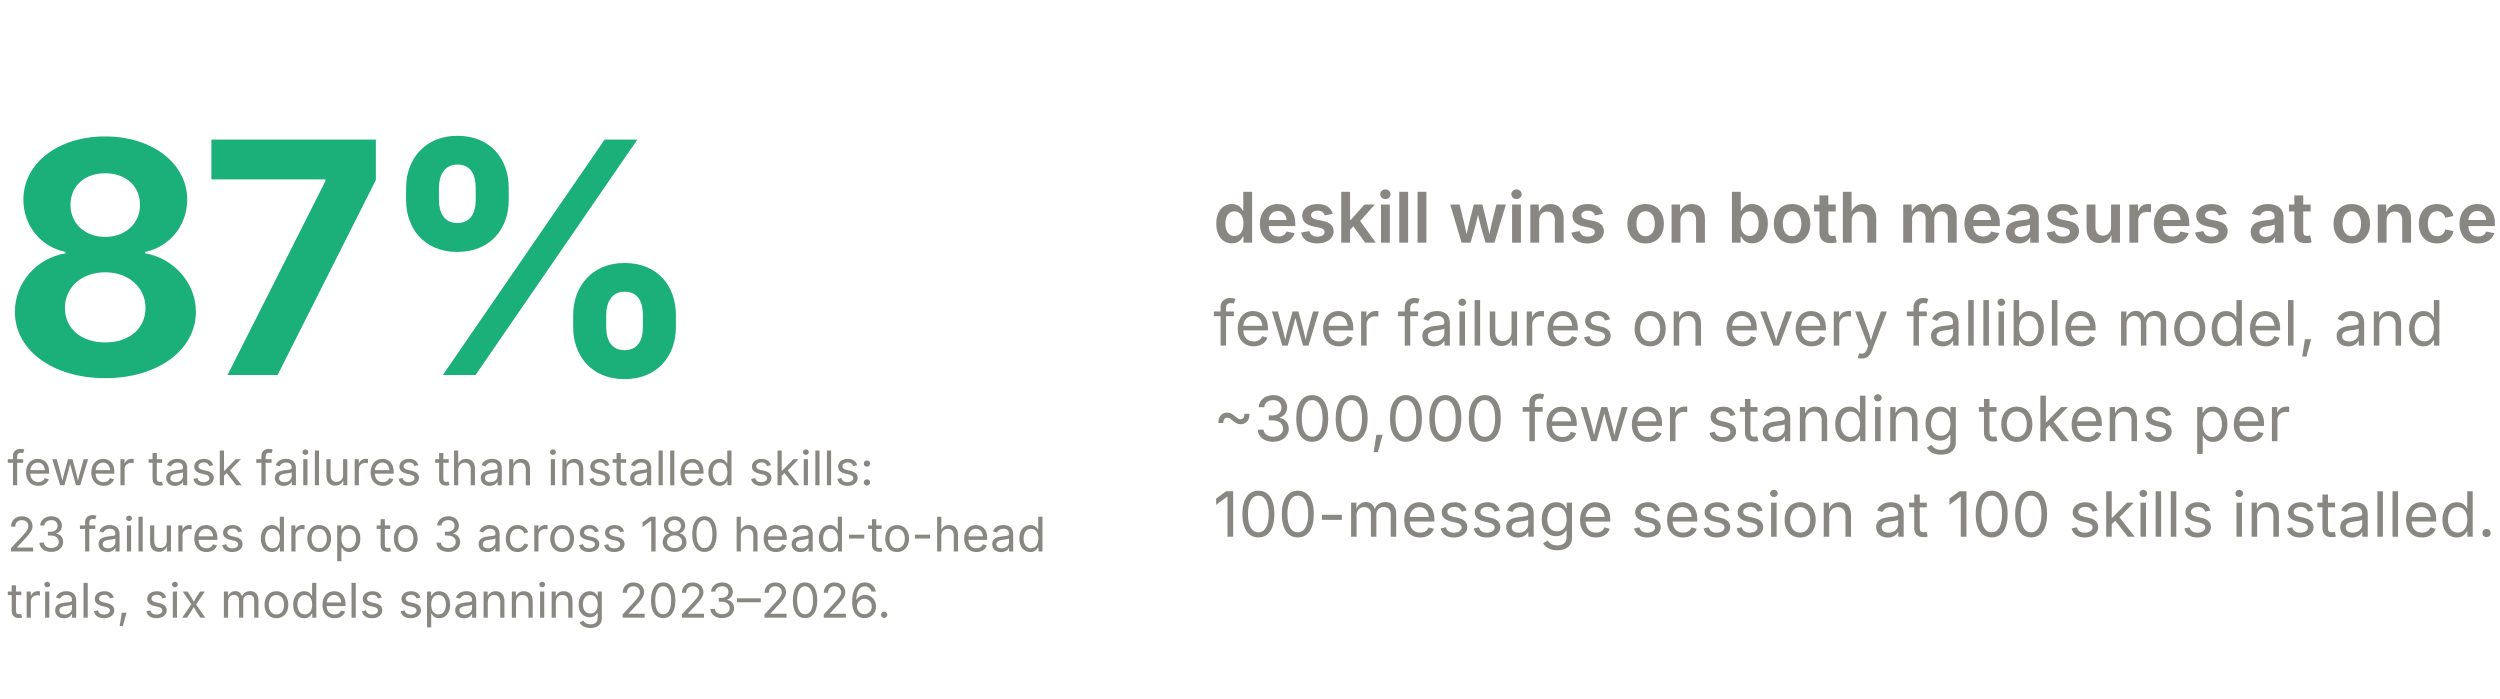
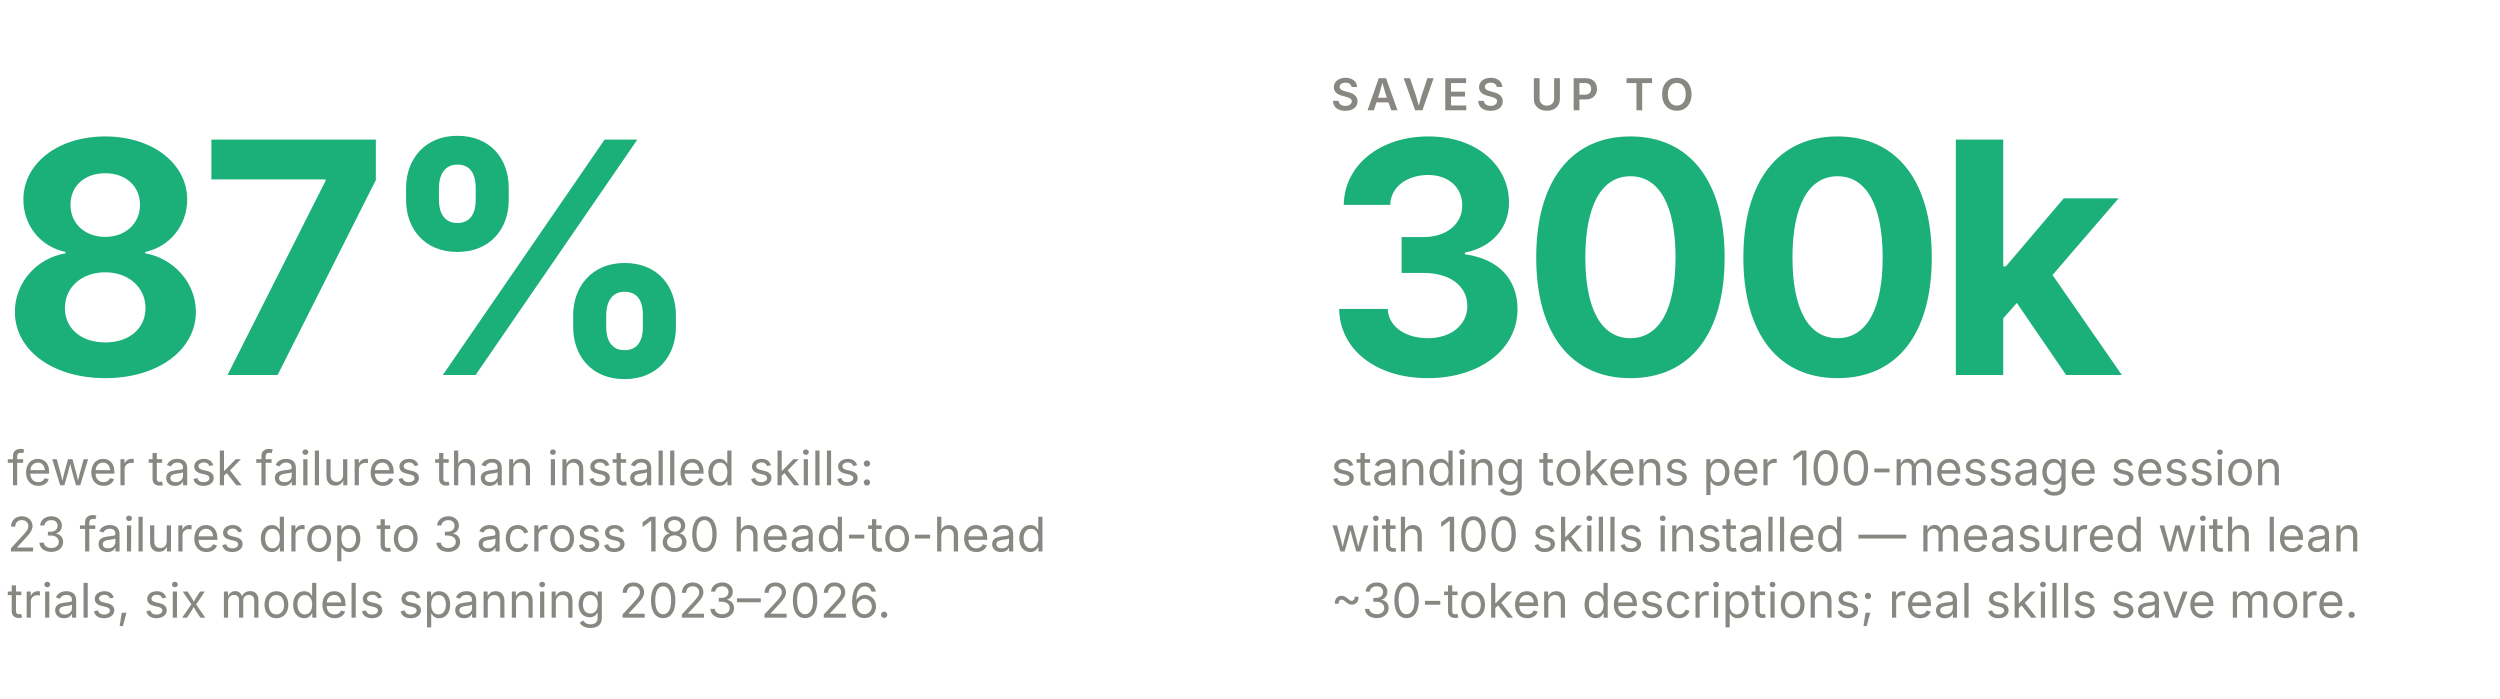
<svg xmlns="http://www.w3.org/2000/svg" width="680" height="190" viewBox="0 0 680 190" font-family="system-ui, -apple-system, 'Segoe UI', sans-serif">
  <text x="0" y="102" font-size="88" font-weight="700" fill="#1baf7a" letter-spacing="-3">87%</text>
  <text x="2" y="132" font-size="13" fill="#898781">fewer task failures than installed skills:</text>
  <text x="2" y="150" font-size="13" fill="#898781">23 failures drop to 3 across 180 head-to-head</text>
  <text x="2" y="168" font-size="13" fill="#898781">trials, six models spanning 2023–2026.</text>
-   <text x="330" y="66" font-size="19" font-weight="600" fill="#898781">deskill wins on both measures at once:</text>
-   <text x="330" y="94" font-size="17" fill="#898781">fewer failures on every fallible model, and</text>
-   <text x="330" y="120" font-size="17" fill="#898781">~300,000 fewer standing tokens per</text>
-   <text x="330" y="146" font-size="17" fill="#898781">100-message session at 100 skills installed.</text>
+   <text x="362" y="30" font-size="12" font-weight="600" fill="#898781" letter-spacing="2">SAVES UP TO</text>
+   <text x="360" y="102" font-size="88" font-weight="700" fill="#1baf7a" letter-spacing="-3">300k</text>
+   <text x="362" y="132" font-size="13" fill="#898781">standing tokens per 100-message session</text>
+   <text x="362" y="150" font-size="13" fill="#898781">with 100 skills installed — measured with lean</text>
+   <text x="362" y="168" font-size="13" fill="#898781">~30-token descriptions; real skills save more.</text>
</svg>
